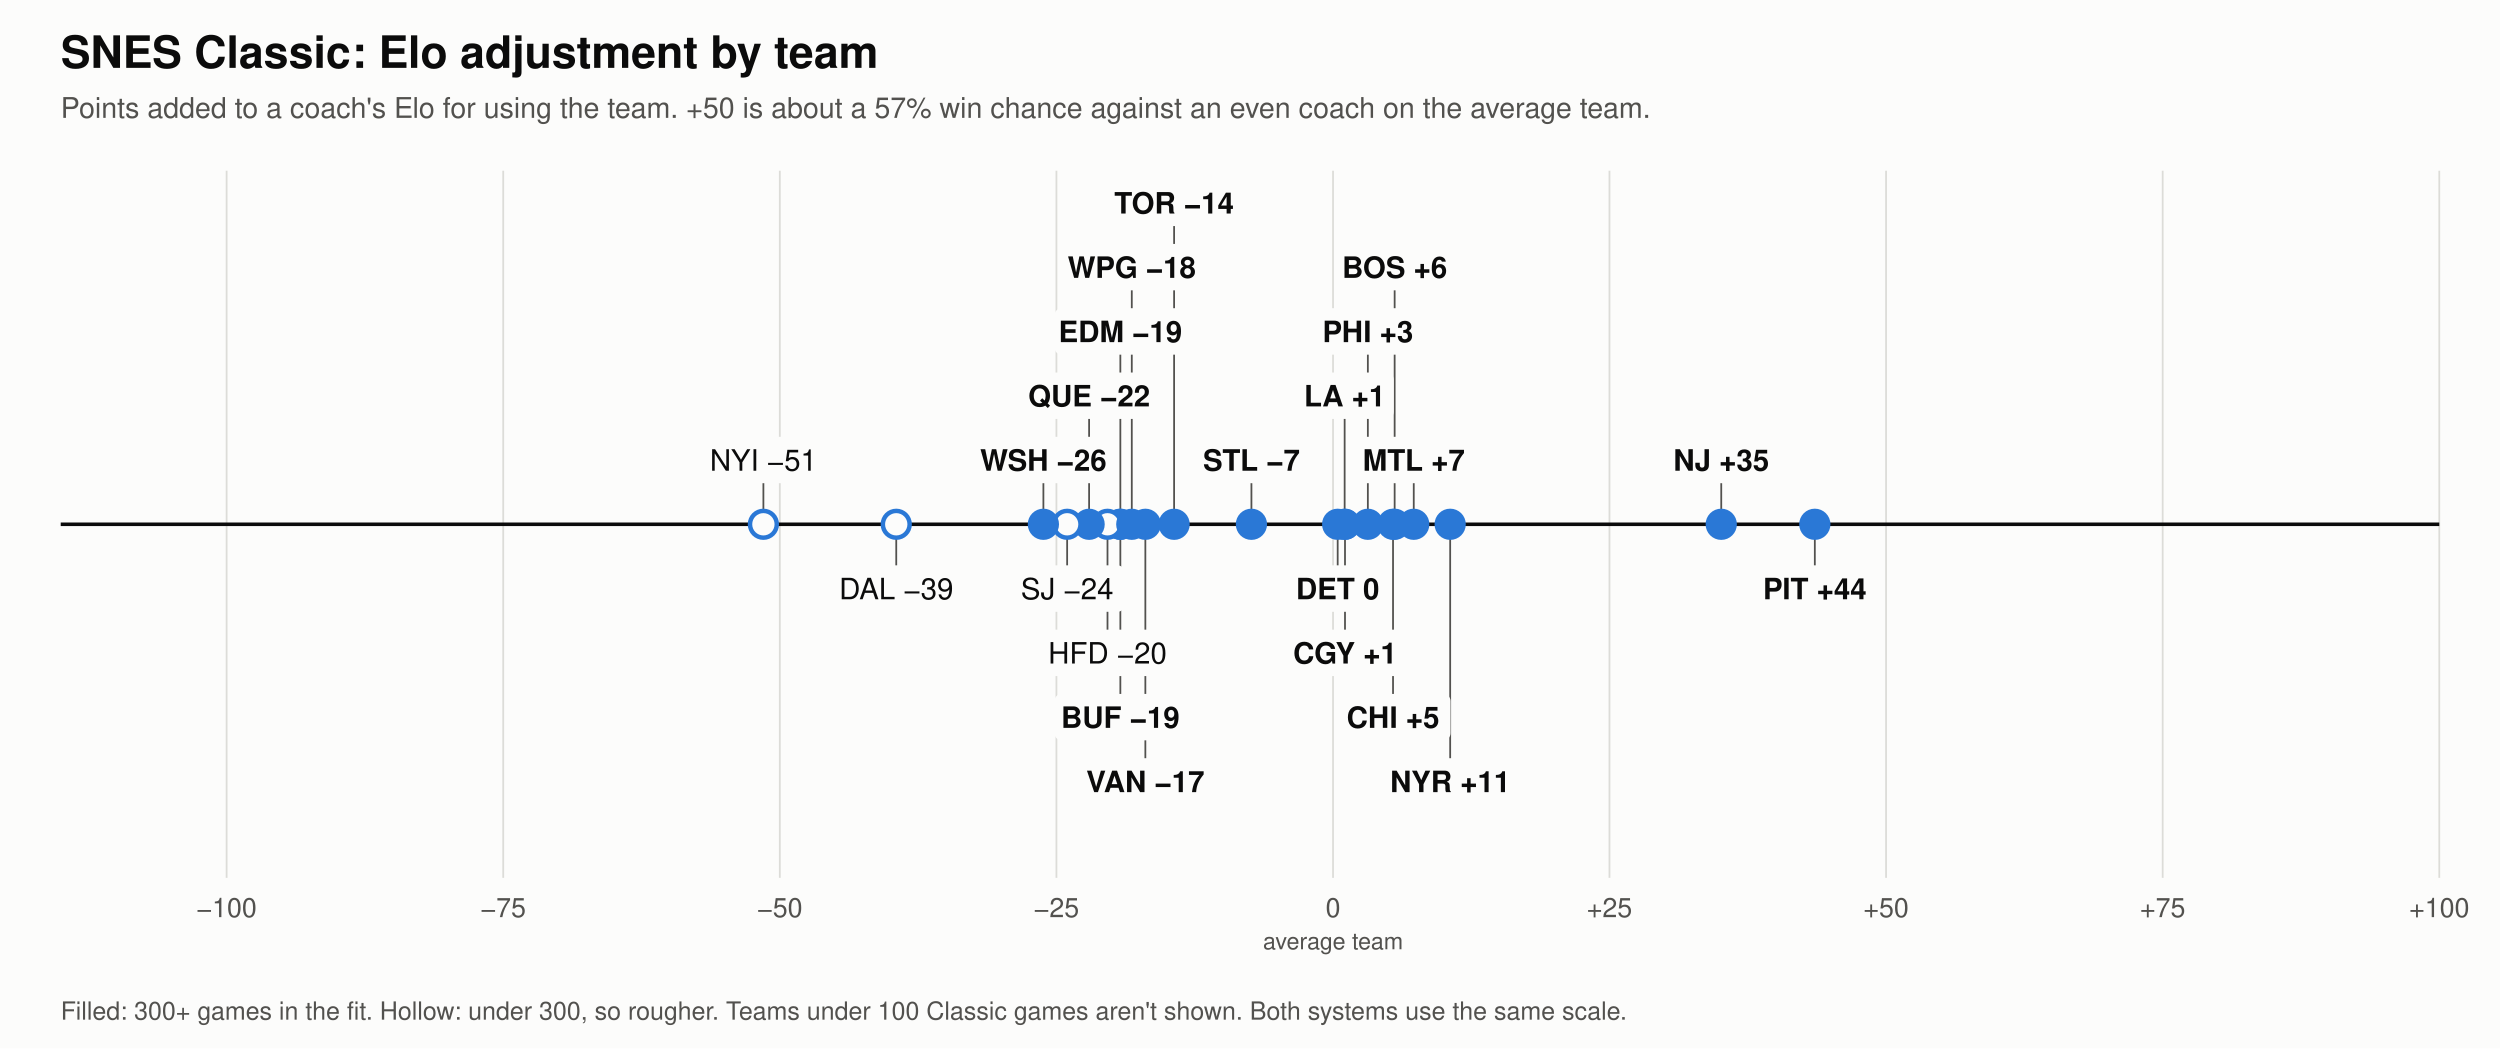
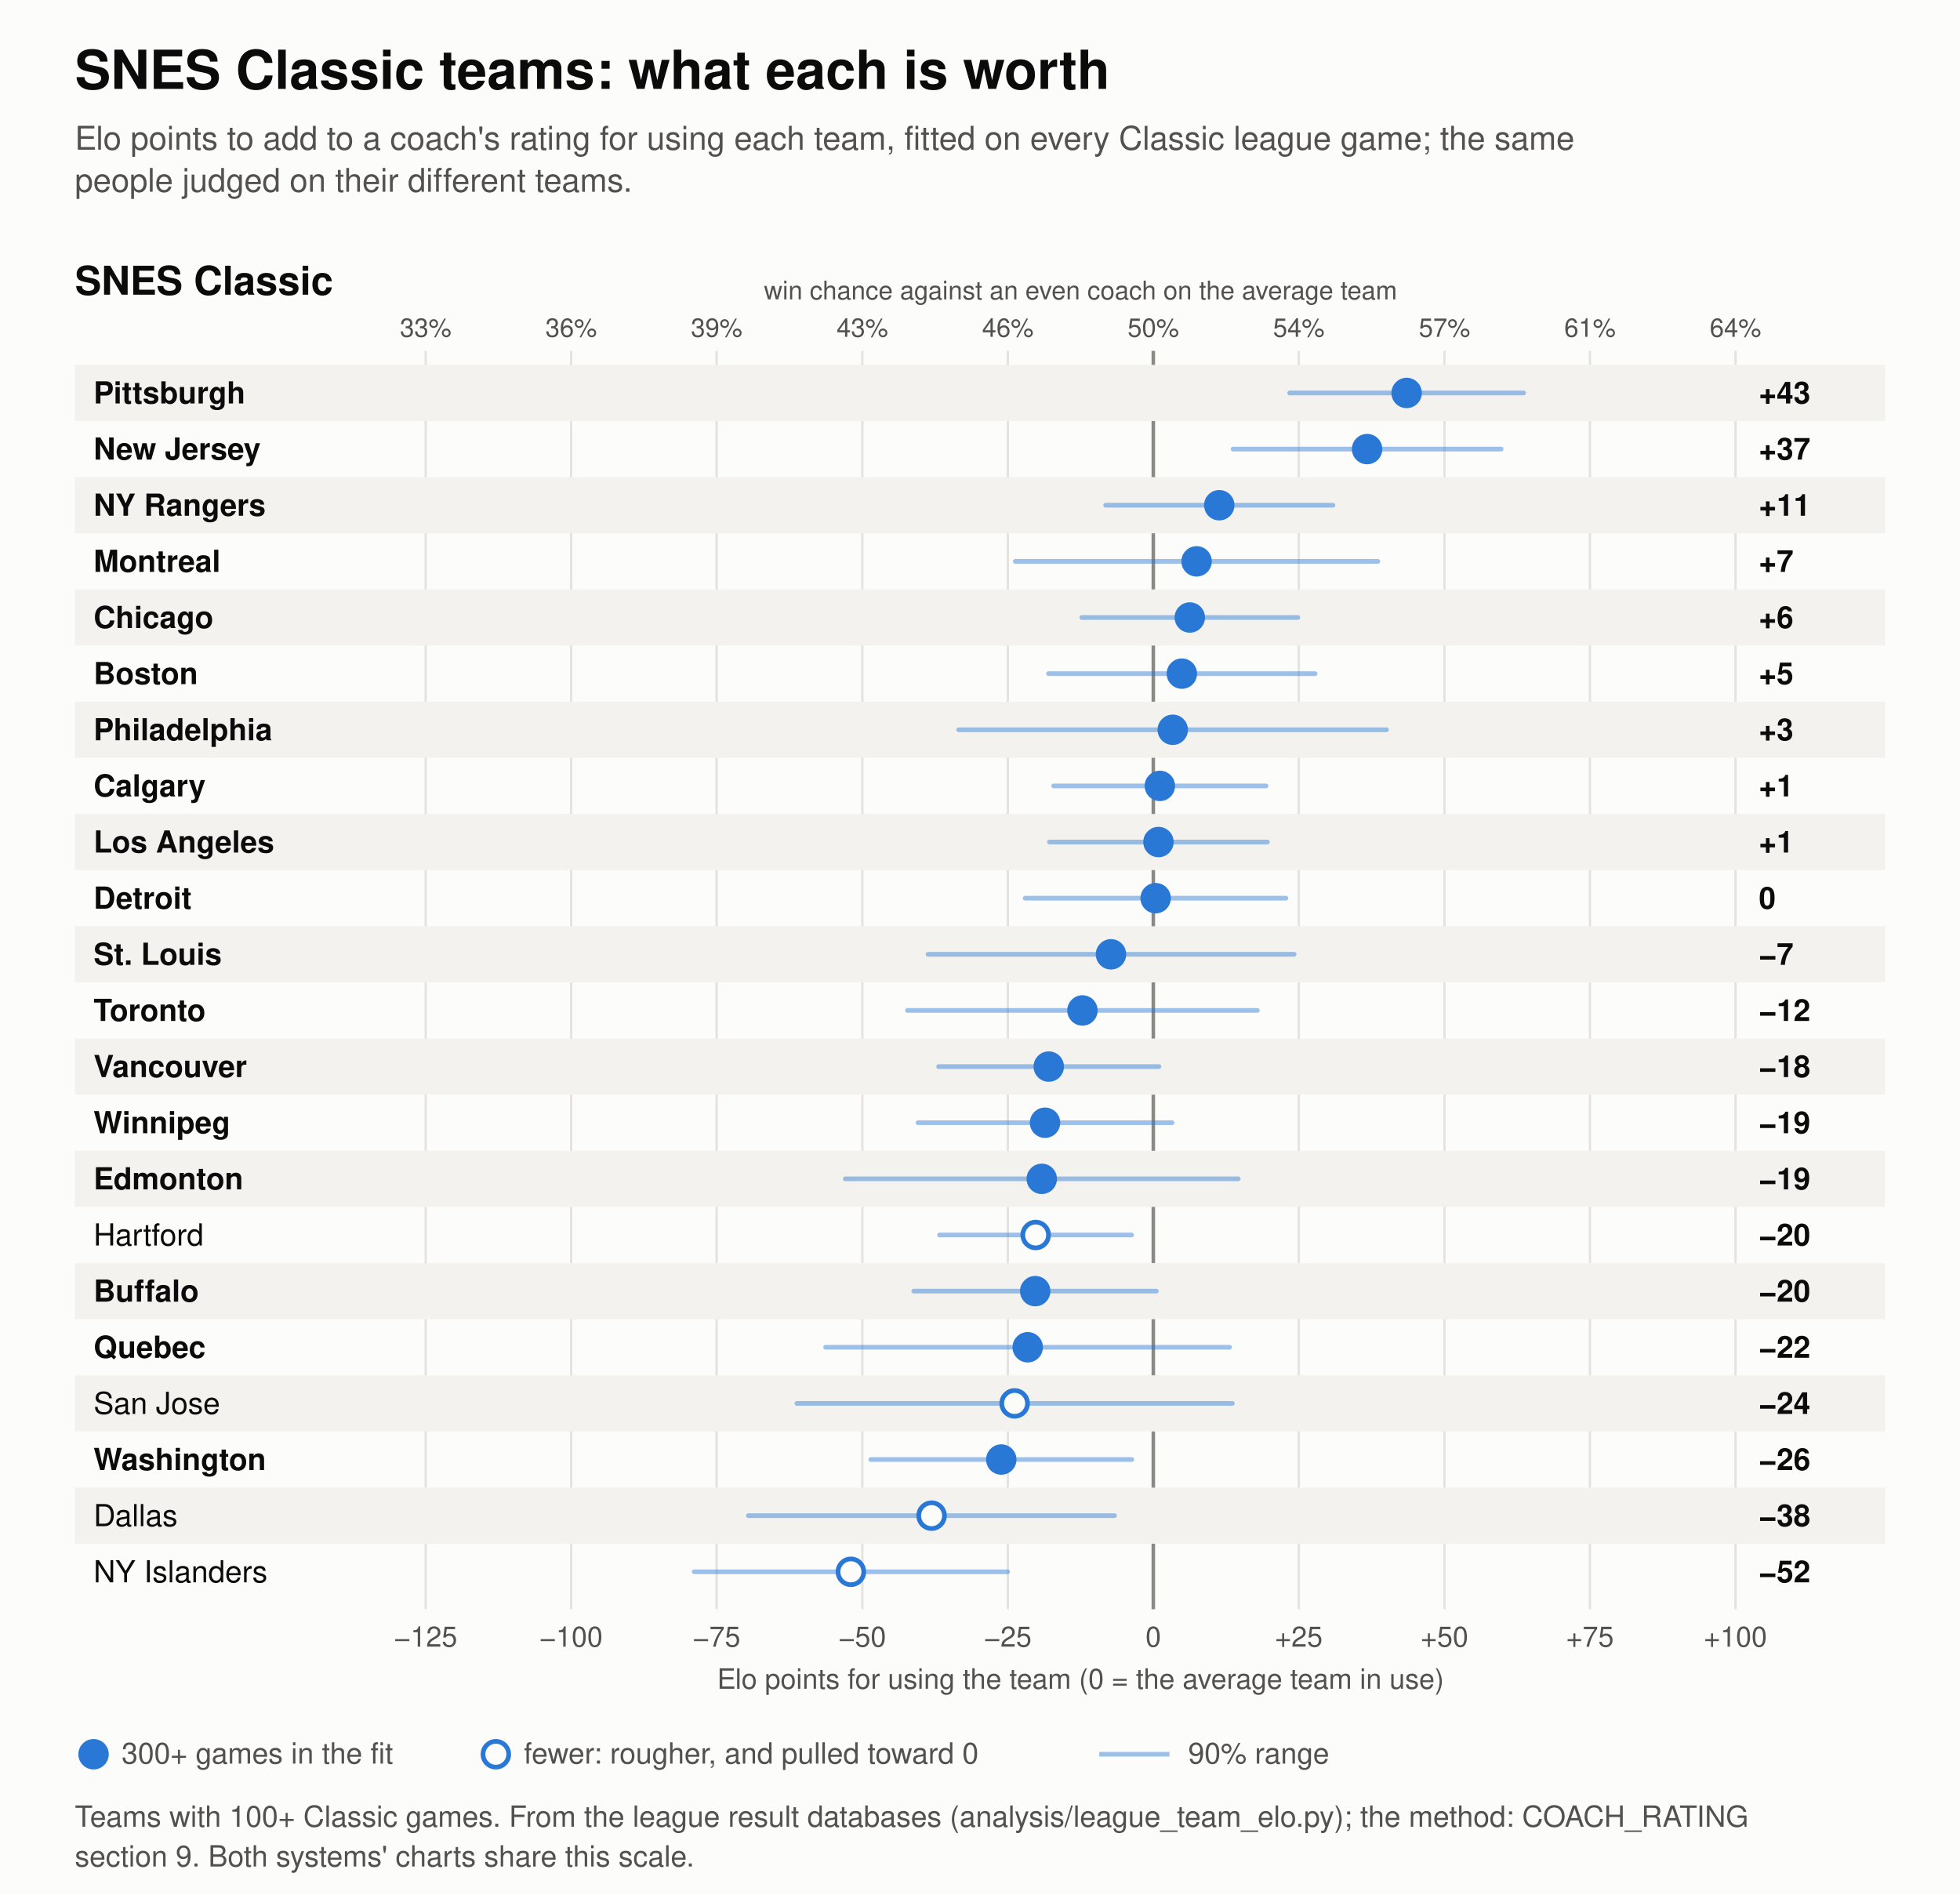
- <svg xmlns="http://www.w3.org/2000/svg" width="1400" height="587" viewBox="0 0 1400 587" font-family="Segoe UI, Helvetica, Arial, sans-serif">
-   <rect width="1400" height="587" fill="#fcfcfb" />
-   <text x="34" y="38" font-size="25" font-weight="700" fill="#0b0b0b">SNES Classic: Elo adjustment by team</text>
-   <text x="34" y="66" font-size="16" fill="#52514e">Points added to a coach's Elo for using the team. +50 is about a 57% win chance against an even coach on the average team.</text>
-   <line x1="126.9" x2="126.9" y1="95.6" y2="491.6" stroke="#dcdcd8" stroke-width="1" />
-   <text x="126.9" y="513.6" font-size="15" text-anchor="middle" fill="#52514e">−100</text>
-   <line x1="281.8" x2="281.8" y1="95.6" y2="491.6" stroke="#dcdcd8" stroke-width="1" />
-   <text x="281.8" y="513.6" font-size="15" text-anchor="middle" fill="#52514e">−75</text>
-   <line x1="436.7" x2="436.7" y1="95.6" y2="491.6" stroke="#dcdcd8" stroke-width="1" />
-   <text x="436.7" y="513.6" font-size="15" text-anchor="middle" fill="#52514e">−50</text>
-   <line x1="591.6" x2="591.6" y1="95.6" y2="491.6" stroke="#dcdcd8" stroke-width="1" />
-   <text x="591.6" y="513.6" font-size="15" text-anchor="middle" fill="#52514e">−25</text>
-   <line x1="746.5" x2="746.5" y1="95.6" y2="491.6" stroke="#dcdcd8" stroke-width="1" />
-   <text x="746.5" y="513.6" font-size="15" text-anchor="middle" fill="#52514e">0</text>
-   <line x1="901.3" x2="901.3" y1="95.6" y2="491.6" stroke="#dcdcd8" stroke-width="1" />
-   <text x="901.3" y="513.6" font-size="15" text-anchor="middle" fill="#52514e">+25</text>
-   <line x1="1056.2" x2="1056.2" y1="95.6" y2="491.6" stroke="#dcdcd8" stroke-width="1" />
-   <text x="1056.2" y="513.6" font-size="15" text-anchor="middle" fill="#52514e">+50</text>
-   <line x1="1211.1" x2="1211.1" y1="95.6" y2="491.6" stroke="#dcdcd8" stroke-width="1" />
-   <text x="1211.1" y="513.6" font-size="15" text-anchor="middle" fill="#52514e">+75</text>
-   <line x1="1366.0" x2="1366.0" y1="95.6" y2="491.6" stroke="#dcdcd8" stroke-width="1" />
-   <text x="1366.0" y="513.6" font-size="15" text-anchor="middle" fill="#52514e">+100</text>
-   <text x="746.5" y="531.6" font-size="13" text-anchor="middle" fill="#52514e">average team</text>
-   <line x1="34.0" x2="1366.0" y1="293.6" y2="293.6" stroke="#0b0b0b" stroke-width="2" />
-   <line x1="657.5" x2="657.5" y1="293.6" y2="113.6" stroke="#52514e" stroke-width="1" />
-   <line x1="781.0" x2="781.0" y1="293.6" y2="149.6" stroke="#52514e" stroke-width="1" />
-   <line x1="812.1" x2="812.1" y1="293.6" y2="437.6" stroke="#52514e" stroke-width="1" />
-   <line x1="641.4" x2="641.4" y1="293.6" y2="437.6" stroke="#52514e" stroke-width="1" />
-   <line x1="633.8" x2="633.8" y1="293.6" y2="149.6" stroke="#52514e" stroke-width="1" />
-   <line x1="627.4" x2="627.4" y1="293.6" y2="401.6" stroke="#52514e" stroke-width="1" />
-   <line x1="780.1" x2="780.1" y1="293.6" y2="401.6" stroke="#52514e" stroke-width="1" />
-   <line x1="627.4" x2="627.4" y1="293.6" y2="185.6" stroke="#52514e" stroke-width="1" />
-   <line x1="766.0" x2="766.0" y1="293.6" y2="185.6" stroke="#52514e" stroke-width="1" />
-   <line x1="753.2" x2="753.2" y1="293.6" y2="365.6" stroke="#52514e" stroke-width="1" />
-   <line x1="620.2" x2="620.2" y1="293.6" y2="365.6" stroke="#52514e" stroke-width="1" />
-   <line x1="753.0" x2="753.0" y1="293.6" y2="221.6" stroke="#52514e" stroke-width="1" />
-   <line x1="609.9" x2="609.9" y1="293.6" y2="221.6" stroke="#52514e" stroke-width="1" />
-   <line x1="501.9" x2="501.9" y1="293.6" y2="329.6" stroke="#52514e" stroke-width="1" />
-   <line x1="749.1" x2="749.1" y1="293.6" y2="329.6" stroke="#52514e" stroke-width="1" />
-   <line x1="791.7" x2="791.7" y1="293.6" y2="257.6" stroke="#52514e" stroke-width="1" />
-   <line x1="963.9" x2="963.9" y1="293.6" y2="257.6" stroke="#52514e" stroke-width="1" />
-   <line x1="427.5" x2="427.5" y1="293.6" y2="257.6" stroke="#52514e" stroke-width="1" />
-   <line x1="1016.3" x2="1016.3" y1="293.6" y2="329.6" stroke="#52514e" stroke-width="1" />
-   <line x1="597.6" x2="597.6" y1="293.6" y2="329.6" stroke="#52514e" stroke-width="1" />
-   <line x1="700.8" x2="700.8" y1="293.6" y2="257.6" stroke="#52514e" stroke-width="1" />
-   <line x1="584.3" x2="584.3" y1="293.6" y2="257.6" stroke="#52514e" stroke-width="1" />
-   <rect x="748.8" y="136.6" width="64.4" height="26" rx="4" fill="#fcfcfb" />
-   <text x="781.0" y="155.6" font-size="16.5" text-anchor="middle" fill="#0b0b0b" font-weight="600">BOS +6</text>
-   <rect x="590.5" y="388.6" width="73.8" height="26" rx="4" fill="#fcfcfb" />
-   <text x="627.4" y="407.6" font-size="16.5" text-anchor="middle" fill="#0b0b0b" font-weight="600">BUF −19</text>
-   <rect x="721.0" y="352.6" width="64.4" height="26" rx="4" fill="#fcfcfb" />
-   <text x="753.2" y="371.6" font-size="16.5" text-anchor="middle" fill="#0b0b0b" font-weight="600">CGY +1</text>
-   <rect x="747.9" y="388.6" width="64.4" height="26" rx="4" fill="#fcfcfb" />
-   <text x="780.1" y="407.6" font-size="16.5" text-anchor="middle" fill="#0b0b0b" font-weight="600">CHI +5</text>
-   <rect x="465.0" y="316.6" width="73.8" height="26" rx="4" fill="#fcfcfb" />
-   <text x="501.9" y="335.6" font-size="16.5" text-anchor="middle" fill="#0b0b0b" font-weight="400">DAL −39</text>
-   <rect x="721.6" y="316.6" width="55.0" height="26" rx="4" fill="#fcfcfb" />
-   <text x="749.1" y="335.6" font-size="16.5" text-anchor="middle" fill="#0b0b0b" font-weight="600">DET 0</text>
-   <rect x="590.5" y="172.6" width="73.8" height="26" rx="4" fill="#fcfcfb" />
-   <text x="627.4" y="191.6" font-size="16.5" text-anchor="middle" fill="#0b0b0b" font-weight="600">EDM −19</text>
-   <rect x="583.3" y="352.6" width="73.8" height="26" rx="4" fill="#fcfcfb" />
-   <text x="620.2" y="371.6" font-size="16.5" text-anchor="middle" fill="#0b0b0b" font-weight="400">HFD −20</text>
-   <rect x="725.5" y="208.6" width="55.0" height="26" rx="4" fill="#fcfcfb" />
-   <text x="753.0" y="227.6" font-size="16.5" text-anchor="middle" fill="#0b0b0b" font-weight="600">LA +1</text>
-   <rect x="759.5" y="244.6" width="64.4" height="26" rx="4" fill="#fcfcfb" />
-   <text x="791.7" y="263.6" font-size="16.5" text-anchor="middle" fill="#0b0b0b" font-weight="600">MTL +7</text>
-   <rect x="931.7" y="244.6" width="64.4" height="26" rx="4" fill="#fcfcfb" />
-   <text x="963.9" y="263.6" font-size="16.5" text-anchor="middle" fill="#0b0b0b" font-weight="600">NJ +35</text>
-   <rect x="390.6" y="244.6" width="73.8" height="26" rx="4" fill="#fcfcfb" />
-   <text x="427.5" y="263.6" font-size="16.5" text-anchor="middle" fill="#0b0b0b" font-weight="400">NYI −51</text>
-   <rect x="775.2" y="424.6" width="73.8" height="26" rx="4" fill="#fcfcfb" />
-   <text x="812.1" y="443.6" font-size="16.5" text-anchor="middle" fill="#0b0b0b" font-weight="600">NYR +11</text>
-   <rect x="733.8" y="172.6" width="64.4" height="26" rx="4" fill="#fcfcfb" />
-   <text x="766.0" y="191.6" font-size="16.5" text-anchor="middle" fill="#0b0b0b" font-weight="600">PHI +3</text>
-   <rect x="979.4" y="316.6" width="73.8" height="26" rx="4" fill="#fcfcfb" />
-   <text x="1016.3" y="335.6" font-size="16.5" text-anchor="middle" fill="#0b0b0b" font-weight="600">PIT +44</text>
-   <rect x="573.0" y="208.6" width="73.8" height="26" rx="4" fill="#fcfcfb" />
-   <text x="609.9" y="227.6" font-size="16.5" text-anchor="middle" fill="#0b0b0b" font-weight="600">QUE −22</text>
-   <rect x="565.4" y="316.6" width="64.4" height="26" rx="4" fill="#fcfcfb" />
-   <text x="597.6" y="335.6" font-size="16.5" text-anchor="middle" fill="#0b0b0b" font-weight="400">SJ −24</text>
-   <rect x="668.6" y="244.6" width="64.4" height="26" rx="4" fill="#fcfcfb" />
-   <text x="700.8" y="263.6" font-size="16.5" text-anchor="middle" fill="#0b0b0b" font-weight="600">STL −7</text>
-   <rect x="620.6" y="100.6" width="73.8" height="26" rx="4" fill="#fcfcfb" />
-   <text x="657.5" y="119.6" font-size="16.5" text-anchor="middle" fill="#0b0b0b" font-weight="600">TOR −14</text>
-   <rect x="604.5" y="424.6" width="73.8" height="26" rx="4" fill="#fcfcfb" />
-   <text x="641.4" y="443.6" font-size="16.5" text-anchor="middle" fill="#0b0b0b" font-weight="600">VAN −17</text>
-   <rect x="596.9" y="136.6" width="73.8" height="26" rx="4" fill="#fcfcfb" />
-   <text x="633.8" y="155.6" font-size="16.5" text-anchor="middle" fill="#0b0b0b" font-weight="600">WPG −18</text>
-   <rect x="547.4" y="244.6" width="73.8" height="26" rx="4" fill="#fcfcfb" />
-   <text x="584.3" y="263.6" font-size="16.5" text-anchor="middle" fill="#0b0b0b" font-weight="600">WSH −26</text>
-   <circle cx="781.0" cy="293.6" r="7.5" fill="#2a78d6" stroke="#2a78d6" stroke-width="2.5" />
-   <circle cx="627.4" cy="293.6" r="7.5" fill="#2a78d6" stroke="#2a78d6" stroke-width="2.5" />
-   <circle cx="753.2" cy="293.6" r="7.5" fill="#2a78d6" stroke="#2a78d6" stroke-width="2.5" />
-   <circle cx="780.1" cy="293.6" r="7.5" fill="#2a78d6" stroke="#2a78d6" stroke-width="2.5" />
-   <circle cx="501.9" cy="293.6" r="7.5" fill="#fcfcfb" stroke="#2a78d6" stroke-width="2.5" />
-   <circle cx="749.1" cy="293.6" r="7.5" fill="#2a78d6" stroke="#2a78d6" stroke-width="2.5" />
-   <circle cx="627.4" cy="293.6" r="7.5" fill="#2a78d6" stroke="#2a78d6" stroke-width="2.5" />
-   <circle cx="620.2" cy="293.6" r="7.5" fill="#fcfcfb" stroke="#2a78d6" stroke-width="2.5" />
-   <circle cx="753.0" cy="293.6" r="7.5" fill="#2a78d6" stroke="#2a78d6" stroke-width="2.5" />
-   <circle cx="791.7" cy="293.6" r="7.5" fill="#2a78d6" stroke="#2a78d6" stroke-width="2.5" />
-   <circle cx="963.9" cy="293.6" r="7.5" fill="#2a78d6" stroke="#2a78d6" stroke-width="2.5" />
-   <circle cx="427.5" cy="293.6" r="7.5" fill="#fcfcfb" stroke="#2a78d6" stroke-width="2.5" />
-   <circle cx="812.1" cy="293.6" r="7.5" fill="#2a78d6" stroke="#2a78d6" stroke-width="2.5" />
-   <circle cx="766.0" cy="293.6" r="7.5" fill="#2a78d6" stroke="#2a78d6" stroke-width="2.5" />
-   <circle cx="1016.3" cy="293.6" r="7.5" fill="#2a78d6" stroke="#2a78d6" stroke-width="2.5" />
-   <circle cx="609.9" cy="293.6" r="7.5" fill="#2a78d6" stroke="#2a78d6" stroke-width="2.5" />
-   <circle cx="597.6" cy="293.6" r="7.5" fill="#fcfcfb" stroke="#2a78d6" stroke-width="2.5" />
-   <circle cx="700.8" cy="293.6" r="7.5" fill="#2a78d6" stroke="#2a78d6" stroke-width="2.5" />
-   <circle cx="657.5" cy="293.6" r="7.5" fill="#2a78d6" stroke="#2a78d6" stroke-width="2.5" />
-   <circle cx="641.4" cy="293.6" r="7.5" fill="#2a78d6" stroke="#2a78d6" stroke-width="2.5" />
-   <circle cx="633.8" cy="293.6" r="7.5" fill="#2a78d6" stroke="#2a78d6" stroke-width="2.5" />
-   <circle cx="584.3" cy="293.6" r="7.5" fill="#2a78d6" stroke="#2a78d6" stroke-width="2.5" />
-   <text x="34" y="571" font-size="14" fill="#52514e">Filled: 300+ games in the fit. Hollow: under 300, so rougher. Teams under 100 Classic games aren't shown. Both systems use the same scale.</text>
+ <svg xmlns="http://www.w3.org/2000/svg" width="838" height="810" viewBox="0 0 838 810" font-family="Segoe UI, Helvetica, Arial, sans-serif">
+   <rect width="838" height="810" fill="#fcfcfb" />
+   <text x="32" y="38" font-size="23" font-weight="700" fill="#0b0b0b">SNES Classic teams: what each is worth</text>
+   <text x="32" y="64" font-size="14" fill="#52514e">Elo points to add to a coach's rating for using each team, fitted on every Classic league game; the same</text>
+   <text x="32" y="82" font-size="14" fill="#52514e">people judged on their different teams.</text>
+   <g transform="translate(0,18)">
+     <text x="32" y="108" font-size="17" font-weight="700" fill="#0b0b0b">SNES Classic</text>
+     <line x1="182.0" x2="182.0" y1="132" y2="670" stroke="#e4e3df" stroke-width="1" />
+     <text x="182.0" y="686" font-size="12" text-anchor="middle" fill="#52514e">−125</text>
+     <text x="182.0" y="126" font-size="11" text-anchor="middle" fill="#52514e">33%</text>
+     <line x1="244.2" x2="244.2" y1="132" y2="670" stroke="#e4e3df" stroke-width="1" />
+     <text x="244.2" y="686" font-size="12" text-anchor="middle" fill="#52514e">−100</text>
+     <text x="244.2" y="126" font-size="11" text-anchor="middle" fill="#52514e">36%</text>
+     <line x1="306.4" x2="306.4" y1="132" y2="670" stroke="#e4e3df" stroke-width="1" />
+     <text x="306.4" y="686" font-size="12" text-anchor="middle" fill="#52514e">−75</text>
+     <text x="306.4" y="126" font-size="11" text-anchor="middle" fill="#52514e">39%</text>
+     <line x1="368.7" x2="368.7" y1="132" y2="670" stroke="#e4e3df" stroke-width="1" />
+     <text x="368.7" y="686" font-size="12" text-anchor="middle" fill="#52514e">−50</text>
+     <text x="368.7" y="126" font-size="11" text-anchor="middle" fill="#52514e">43%</text>
+     <line x1="430.9" x2="430.9" y1="132" y2="670" stroke="#e4e3df" stroke-width="1" />
+     <text x="430.9" y="686" font-size="12" text-anchor="middle" fill="#52514e">−25</text>
+     <text x="430.9" y="126" font-size="11" text-anchor="middle" fill="#52514e">46%</text>
+     <line x1="493.1" x2="493.1" y1="132" y2="670" stroke="#8a8984" stroke-width="1.5" />
+     <text x="493.1" y="686" font-size="12" text-anchor="middle" fill="#52514e">0</text>
+     <text x="493.1" y="126" font-size="11" text-anchor="middle" fill="#52514e">50%</text>
+     <line x1="555.3" x2="555.3" y1="132" y2="670" stroke="#e4e3df" stroke-width="1" />
+     <text x="555.3" y="686" font-size="12" text-anchor="middle" fill="#52514e">+25</text>
+     <text x="555.3" y="126" font-size="11" text-anchor="middle" fill="#52514e">54%</text>
+     <line x1="617.6" x2="617.6" y1="132" y2="670" stroke="#e4e3df" stroke-width="1" />
+     <text x="617.6" y="686" font-size="12" text-anchor="middle" fill="#52514e">+50</text>
+     <text x="617.6" y="126" font-size="11" text-anchor="middle" fill="#52514e">57%</text>
+     <line x1="679.8" x2="679.8" y1="132" y2="670" stroke="#e4e3df" stroke-width="1" />
+     <text x="679.8" y="686" font-size="12" text-anchor="middle" fill="#52514e">+75</text>
+     <text x="679.8" y="126" font-size="11" text-anchor="middle" fill="#52514e">61%</text>
+     <line x1="742.0" x2="742.0" y1="132" y2="670" stroke="#e4e3df" stroke-width="1" />
+     <text x="742.0" y="686" font-size="12" text-anchor="middle" fill="#52514e">+100</text>
+     <text x="742.0" y="126" font-size="11" text-anchor="middle" fill="#52514e">64%</text>
+     <text x="462.0" y="704" font-size="12" text-anchor="middle" fill="#52514e">Elo points for using the team (0 = the average team in use)</text>
+     <text x="462.0" y="110" font-size="11" text-anchor="middle" fill="#52514e">win chance against an even coach on the average team</text>
+     <rect x="32" y="138.0" width="774" height="24" fill="#f3f2ee" />
+     <text x="40" y="154.5" font-size="13" fill="#0b0b0b" font-weight="600">Pittsburgh</text>
+     <line x1="551.4" x2="651.4" y1="150.0" y2="150.0" stroke="#2a78d6" stroke-width="2" stroke-opacity="0.45" stroke-linecap="round" />
+     <circle cx="601.4" cy="150.0" r="5.5" fill="#2a78d6" stroke="#2a78d6" stroke-width="2" />
+     <text x="752" y="154.5" font-size="13" fill="#0b0b0b" font-weight="600">+43</text>
+     <text x="40" y="178.5" font-size="13" fill="#0b0b0b" font-weight="600">New Jersey</text>
+     <line x1="527.2" x2="641.8" y1="174.0" y2="174.0" stroke="#2a78d6" stroke-width="2" stroke-opacity="0.45" stroke-linecap="round" />
+     <circle cx="584.5" cy="174.0" r="5.5" fill="#2a78d6" stroke="#2a78d6" stroke-width="2" />
+     <text x="752" y="178.5" font-size="13" fill="#0b0b0b" font-weight="600">+37</text>
+     <rect x="32" y="186.0" width="774" height="24" fill="#f3f2ee" />
+     <text x="40" y="202.5" font-size="13" fill="#0b0b0b" font-weight="600">NY Rangers</text>
+     <line x1="472.7" x2="569.9" y1="198.0" y2="198.0" stroke="#2a78d6" stroke-width="2" stroke-opacity="0.45" stroke-linecap="round" />
+     <circle cx="521.3" cy="198.0" r="5.5" fill="#2a78d6" stroke="#2a78d6" stroke-width="2" />
+     <text x="752" y="202.5" font-size="13" fill="#0b0b0b" font-weight="600">+11</text>
+     <text x="40" y="226.5" font-size="13" fill="#0b0b0b" font-weight="600">Montreal</text>
+     <line x1="434.1" x2="589.1" y1="222.0" y2="222.0" stroke="#2a78d6" stroke-width="2" stroke-opacity="0.45" stroke-linecap="round" />
+     <circle cx="511.6" cy="222.0" r="5.5" fill="#2a78d6" stroke="#2a78d6" stroke-width="2" />
+     <text x="752" y="226.5" font-size="13" fill="#0b0b0b" font-weight="600">+7</text>
+     <rect x="32" y="234.0" width="774" height="24" fill="#f3f2ee" />
+     <text x="40" y="250.5" font-size="13" fill="#0b0b0b" font-weight="600">Chicago</text>
+     <line x1="462.5" x2="554.9" y1="246.0" y2="246.0" stroke="#2a78d6" stroke-width="2" stroke-opacity="0.45" stroke-linecap="round" />
+     <circle cx="508.7" cy="246.0" r="5.5" fill="#2a78d6" stroke="#2a78d6" stroke-width="2" />
+     <text x="752" y="250.5" font-size="13" fill="#0b0b0b" font-weight="600">+6</text>
+     <text x="40" y="274.5" font-size="13" fill="#0b0b0b" font-weight="600">Boston</text>
+     <line x1="448.3" x2="562.3" y1="270.0" y2="270.0" stroke="#2a78d6" stroke-width="2" stroke-opacity="0.45" stroke-linecap="round" />
+     <circle cx="505.3" cy="270.0" r="5.5" fill="#2a78d6" stroke="#2a78d6" stroke-width="2" />
+     <text x="752" y="274.5" font-size="13" fill="#0b0b0b" font-weight="600">+5</text>
+     <rect x="32" y="282.0" width="774" height="24" fill="#f3f2ee" />
+     <text x="40" y="298.5" font-size="13" fill="#0b0b0b" font-weight="600">Philadelphia</text>
+     <line x1="409.9" x2="592.8" y1="294.0" y2="294.0" stroke="#2a78d6" stroke-width="2" stroke-opacity="0.45" stroke-linecap="round" />
+     <circle cx="501.4" cy="294.0" r="5.5" fill="#2a78d6" stroke="#2a78d6" stroke-width="2" />
+     <text x="752" y="298.5" font-size="13" fill="#0b0b0b" font-weight="600">+3</text>
+     <text x="40" y="322.5" font-size="13" fill="#0b0b0b" font-weight="600">Calgary</text>
+     <line x1="450.5" x2="541.3" y1="318.0" y2="318.0" stroke="#2a78d6" stroke-width="2" stroke-opacity="0.45" stroke-linecap="round" />
+     <circle cx="495.9" cy="318.0" r="5.5" fill="#2a78d6" stroke="#2a78d6" stroke-width="2" />
+     <text x="752" y="322.5" font-size="13" fill="#0b0b0b" font-weight="600">+1</text>
+     <rect x="32" y="330.0" width="774" height="24" fill="#f3f2ee" />
+     <text x="40" y="346.5" font-size="13" fill="#0b0b0b" font-weight="600">Los Angeles</text>
+     <line x1="448.7" x2="541.9" y1="342.0" y2="342.0" stroke="#2a78d6" stroke-width="2" stroke-opacity="0.45" stroke-linecap="round" />
+     <circle cx="495.3" cy="342.0" r="5.5" fill="#2a78d6" stroke="#2a78d6" stroke-width="2" />
+     <text x="752" y="346.5" font-size="13" fill="#0b0b0b" font-weight="600">+1</text>
+     <text x="40" y="370.5" font-size="13" fill="#0b0b0b" font-weight="600">Detroit</text>
+     <line x1="438.3" x2="549.8" y1="366.0" y2="366.0" stroke="#2a78d6" stroke-width="2" stroke-opacity="0.45" stroke-linecap="round" />
+     <circle cx="494.1" cy="366.0" r="5.5" fill="#2a78d6" stroke="#2a78d6" stroke-width="2" />
+     <text x="752" y="370.5" font-size="13" fill="#0b0b0b" font-weight="600">0</text>
+     <rect x="32" y="378.0" width="774" height="24" fill="#f3f2ee" />
+     <text x="40" y="394.5" font-size="13" fill="#0b0b0b" font-weight="600">St. Louis</text>
+     <line x1="396.8" x2="553.3" y1="390.0" y2="390.0" stroke="#2a78d6" stroke-width="2" stroke-opacity="0.45" stroke-linecap="round" />
+     <circle cx="475.0" cy="390.0" r="5.5" fill="#2a78d6" stroke="#2a78d6" stroke-width="2" />
+     <text x="752" y="394.5" font-size="13" fill="#0b0b0b" font-weight="600">−7</text>
+     <text x="40" y="418.5" font-size="13" fill="#0b0b0b" font-weight="600">Toronto</text>
+     <line x1="388.0" x2="537.6" y1="414.0" y2="414.0" stroke="#2a78d6" stroke-width="2" stroke-opacity="0.45" stroke-linecap="round" />
+     <circle cx="462.8" cy="414.0" r="5.5" fill="#2a78d6" stroke="#2a78d6" stroke-width="2" />
+     <text x="752" y="418.5" font-size="13" fill="#0b0b0b" font-weight="600">−12</text>
+     <rect x="32" y="426.0" width="774" height="24" fill="#f3f2ee" />
+     <text x="40" y="442.5" font-size="13" fill="#0b0b0b" font-weight="600">Vancouver</text>
+     <line x1="401.3" x2="495.5" y1="438.0" y2="438.0" stroke="#2a78d6" stroke-width="2" stroke-opacity="0.45" stroke-linecap="round" />
+     <circle cx="448.4" cy="438.0" r="5.5" fill="#2a78d6" stroke="#2a78d6" stroke-width="2" />
+     <text x="752" y="442.5" font-size="13" fill="#0b0b0b" font-weight="600">−18</text>
+     <text x="40" y="466.5" font-size="13" fill="#0b0b0b" font-weight="600">Winnipeg</text>
+     <line x1="392.5" x2="501.1" y1="462.0" y2="462.0" stroke="#2a78d6" stroke-width="2" stroke-opacity="0.45" stroke-linecap="round" />
+     <circle cx="446.8" cy="462.0" r="5.5" fill="#2a78d6" stroke="#2a78d6" stroke-width="2" />
+     <text x="752" y="466.5" font-size="13" fill="#0b0b0b" font-weight="600">−19</text>
+     <rect x="32" y="474.0" width="774" height="24" fill="#f3f2ee" />
+     <text x="40" y="490.5" font-size="13" fill="#0b0b0b" font-weight="600">Edmonton</text>
+     <line x1="361.4" x2="529.4" y1="486.0" y2="486.0" stroke="#2a78d6" stroke-width="2" stroke-opacity="0.45" stroke-linecap="round" />
+     <circle cx="445.4" cy="486.0" r="5.5" fill="#2a78d6" stroke="#2a78d6" stroke-width="2" />
+     <text x="752" y="490.5" font-size="13" fill="#0b0b0b" font-weight="600">−19</text>
+     <text x="40" y="514.5" font-size="13" fill="#0b0b0b" font-weight="400">Hartford</text>
+     <line x1="401.7" x2="483.8" y1="510.0" y2="510.0" stroke="#2a78d6" stroke-width="2" stroke-opacity="0.45" stroke-linecap="round" />
+     <circle cx="442.8" cy="510.0" r="5.5" fill="#fcfcfb" stroke="#2a78d6" stroke-width="2" />
+     <text x="752" y="514.5" font-size="13" fill="#0b0b0b" font-weight="600">−20</text>
+     <rect x="32" y="522.0" width="774" height="24" fill="#f3f2ee" />
+     <text x="40" y="538.5" font-size="13" fill="#0b0b0b" font-weight="600">Buffalo</text>
+     <line x1="390.7" x2="494.4" y1="534.0" y2="534.0" stroke="#2a78d6" stroke-width="2" stroke-opacity="0.45" stroke-linecap="round" />
+     <circle cx="442.6" cy="534.0" r="5.5" fill="#2a78d6" stroke="#2a78d6" stroke-width="2" />
+     <text x="752" y="538.5" font-size="13" fill="#0b0b0b" font-weight="600">−20</text>
+     <text x="40" y="562.5" font-size="13" fill="#0b0b0b" font-weight="600">Quebec</text>
+     <line x1="353.0" x2="525.7" y1="558.0" y2="558.0" stroke="#2a78d6" stroke-width="2" stroke-opacity="0.45" stroke-linecap="round" />
+     <circle cx="439.4" cy="558.0" r="5.5" fill="#2a78d6" stroke="#2a78d6" stroke-width="2" />
+     <text x="752" y="562.5" font-size="13" fill="#0b0b0b" font-weight="600">−22</text>
+     <rect x="32" y="570.0" width="774" height="24" fill="#f3f2ee" />
+     <text x="40" y="586.5" font-size="13" fill="#0b0b0b" font-weight="400">San Jose</text>
+     <line x1="340.7" x2="526.9" y1="582.0" y2="582.0" stroke="#2a78d6" stroke-width="2" stroke-opacity="0.45" stroke-linecap="round" />
+     <circle cx="433.8" cy="582.0" r="5.5" fill="#fcfcfb" stroke="#2a78d6" stroke-width="2" />
+     <text x="752" y="586.5" font-size="13" fill="#0b0b0b" font-weight="600">−24</text>
+     <text x="40" y="610.5" font-size="13" fill="#0b0b0b" font-weight="600">Washington</text>
+     <line x1="372.3" x2="483.9" y1="606.0" y2="606.0" stroke="#2a78d6" stroke-width="2" stroke-opacity="0.45" stroke-linecap="round" />
+     <circle cx="428.1" cy="606.0" r="5.5" fill="#2a78d6" stroke="#2a78d6" stroke-width="2" />
+     <text x="752" y="610.5" font-size="13" fill="#0b0b0b" font-weight="600">−26</text>
+     <rect x="32" y="618.0" width="774" height="24" fill="#f3f2ee" />
+     <text x="40" y="634.5" font-size="13" fill="#0b0b0b" font-weight="400">Dallas</text>
+     <line x1="320.0" x2="476.5" y1="630.0" y2="630.0" stroke="#2a78d6" stroke-width="2" stroke-opacity="0.45" stroke-linecap="round" />
+     <circle cx="398.3" cy="630.0" r="5.5" fill="#fcfcfb" stroke="#2a78d6" stroke-width="2" />
+     <text x="752" y="634.5" font-size="13" fill="#0b0b0b" font-weight="600">−38</text>
+     <text x="40" y="658.5" font-size="13" fill="#0b0b0b" font-weight="400">NY Islanders</text>
+     <line x1="296.8" x2="430.8" y1="654.0" y2="654.0" stroke="#2a78d6" stroke-width="2" stroke-opacity="0.45" stroke-linecap="round" />
+     <circle cx="363.8" cy="654.0" r="5.5" fill="#fcfcfb" stroke="#2a78d6" stroke-width="2" />
+     <text x="752" y="658.5" font-size="13" fill="#0b0b0b" font-weight="600">−52</text>
+   </g>
+   <circle cx="40" cy="750" r="5.5" fill="#2a78d6" stroke="#2a78d6" stroke-width="2" />
+   <text x="52" y="754" font-size="12.5" fill="#52514e">300+ games in the fit</text>
+   <circle cx="212" cy="750" r="5.5" fill="#fcfcfb" stroke="#2a78d6" stroke-width="2" />
+   <text x="224" y="754" font-size="12.5" fill="#52514e">fewer: rougher, and pulled toward 0</text>
+   <line x1="470" x2="500" y1="750" y2="750" stroke="#2a78d6" stroke-width="2" stroke-opacity="0.45" />
+   <text x="508" y="754" font-size="12.5" fill="#52514e">90% range</text>
+   <text x="32" y="781" font-size="12.5" fill="#52514e">Teams with 100+ Classic games. From the league result databases (analysis/league_team_elo.py); the method: COACH_RATING</text>
+   <text x="32" y="798" font-size="12.5" fill="#52514e">section 9. Both systems' charts share this scale.</text>
</svg>
